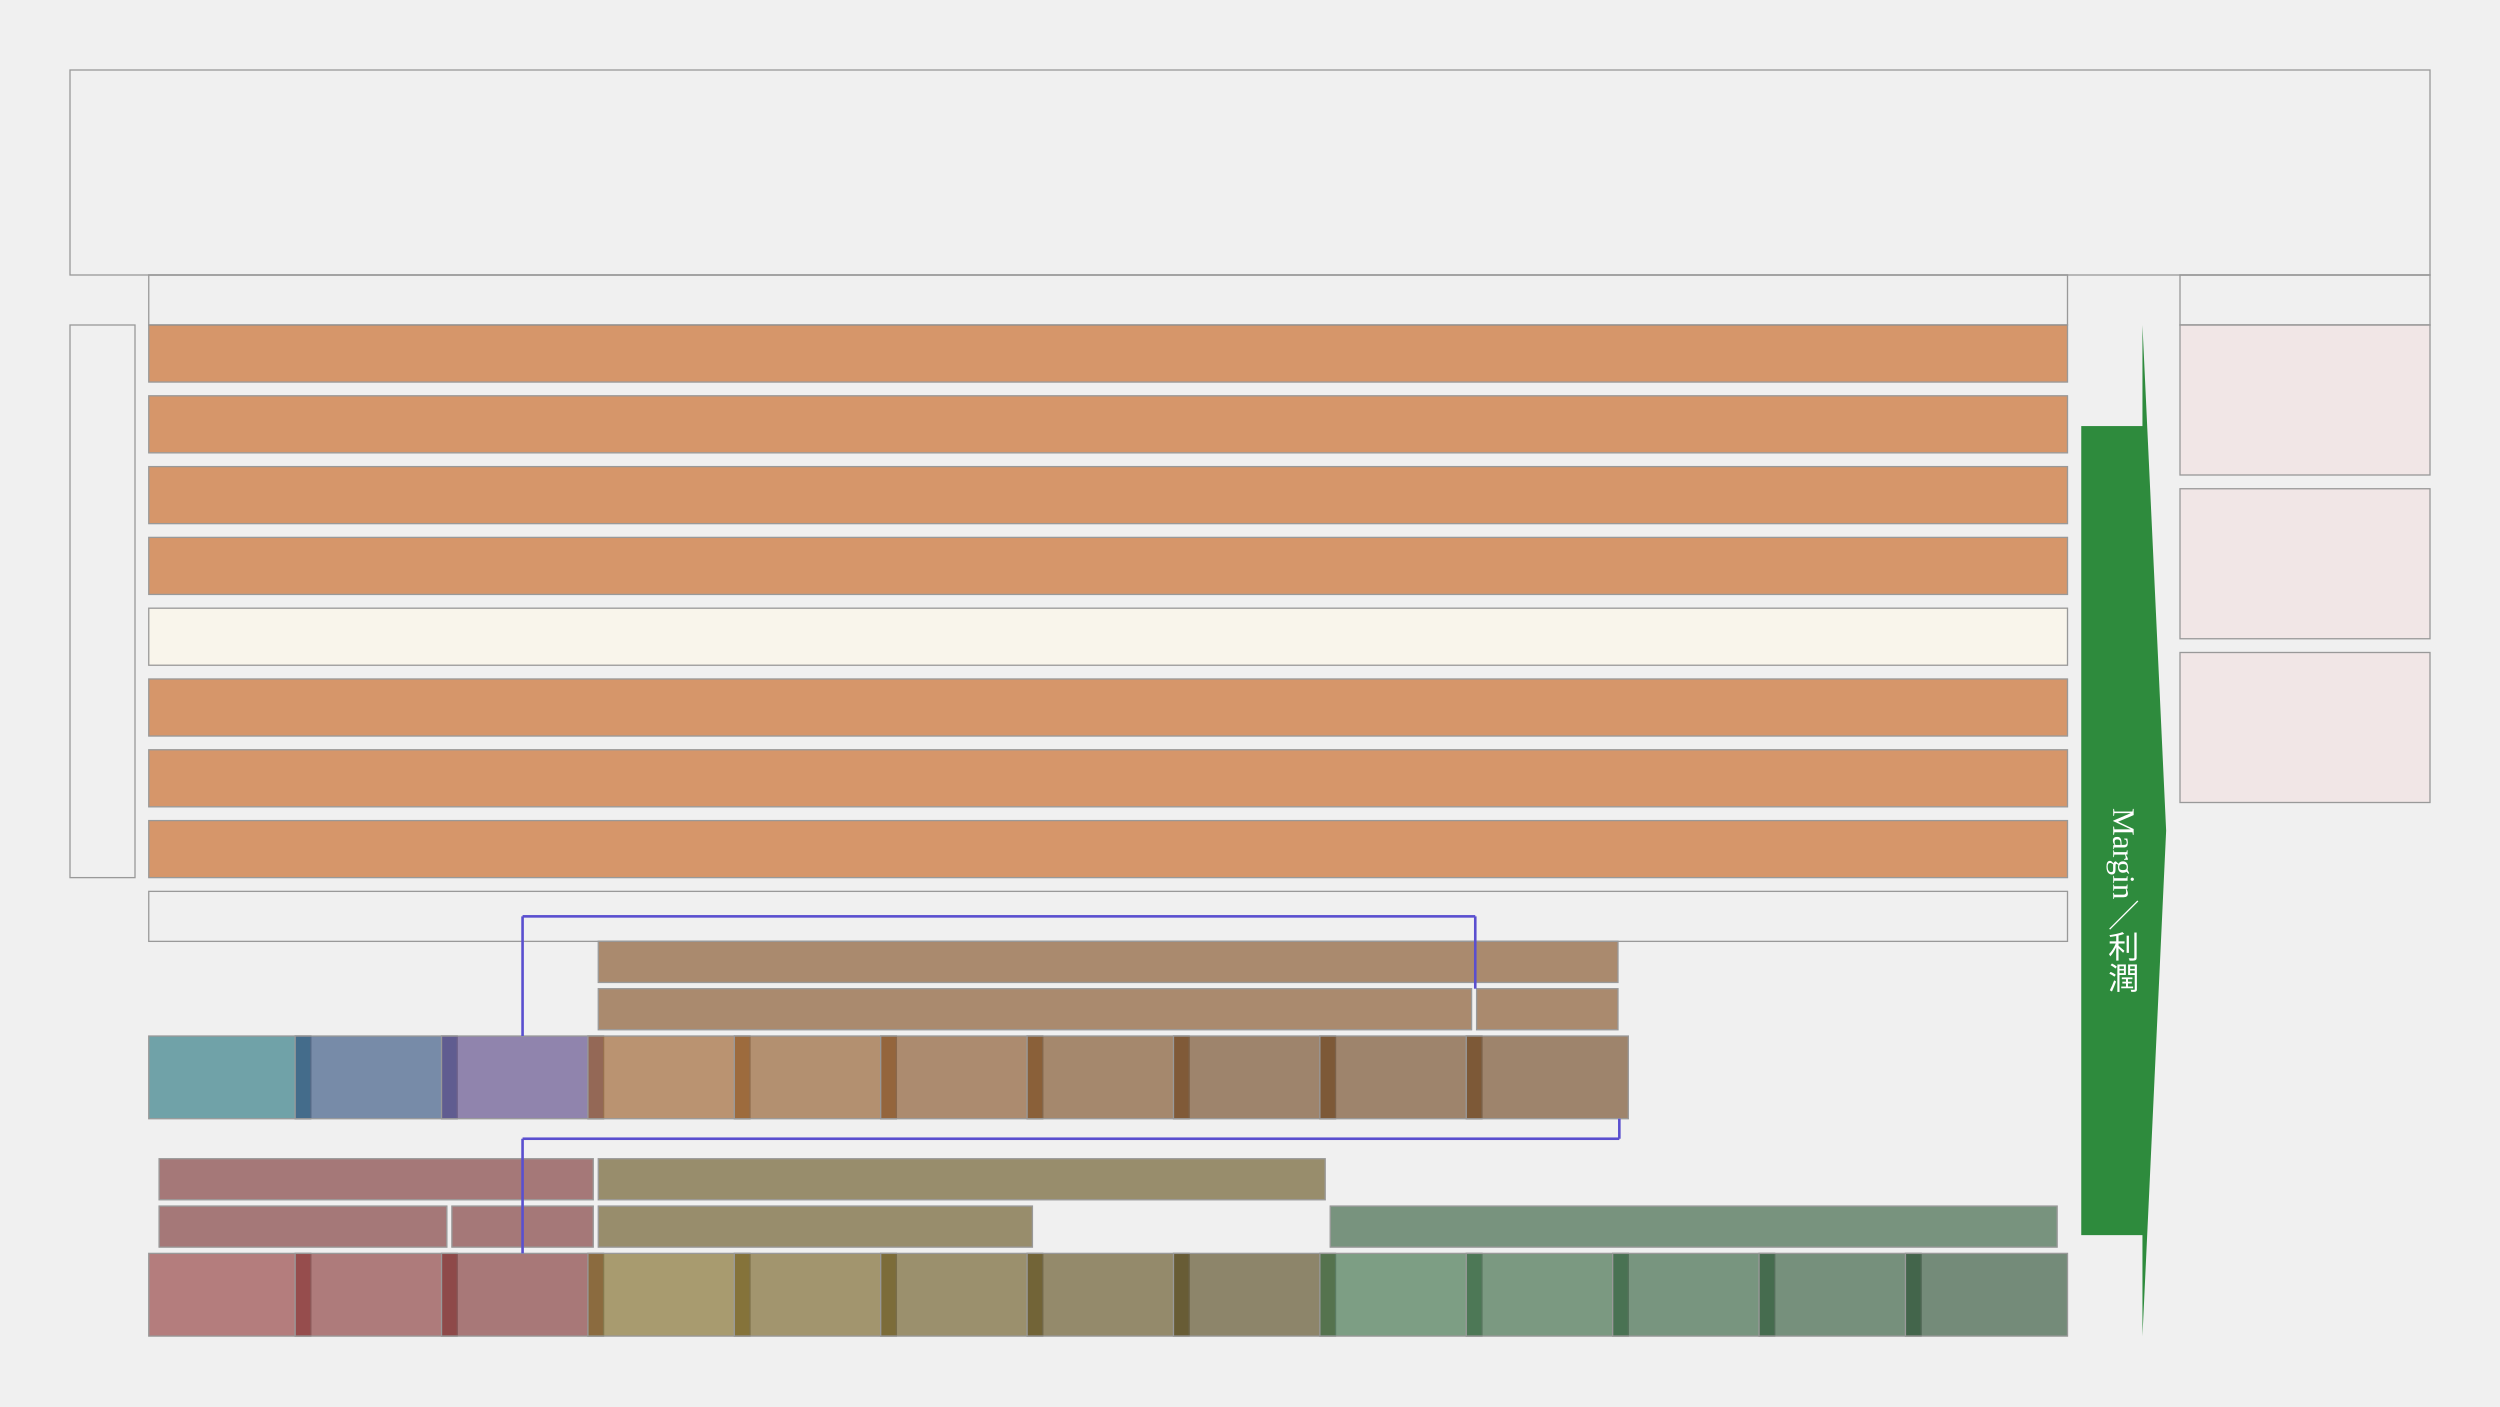
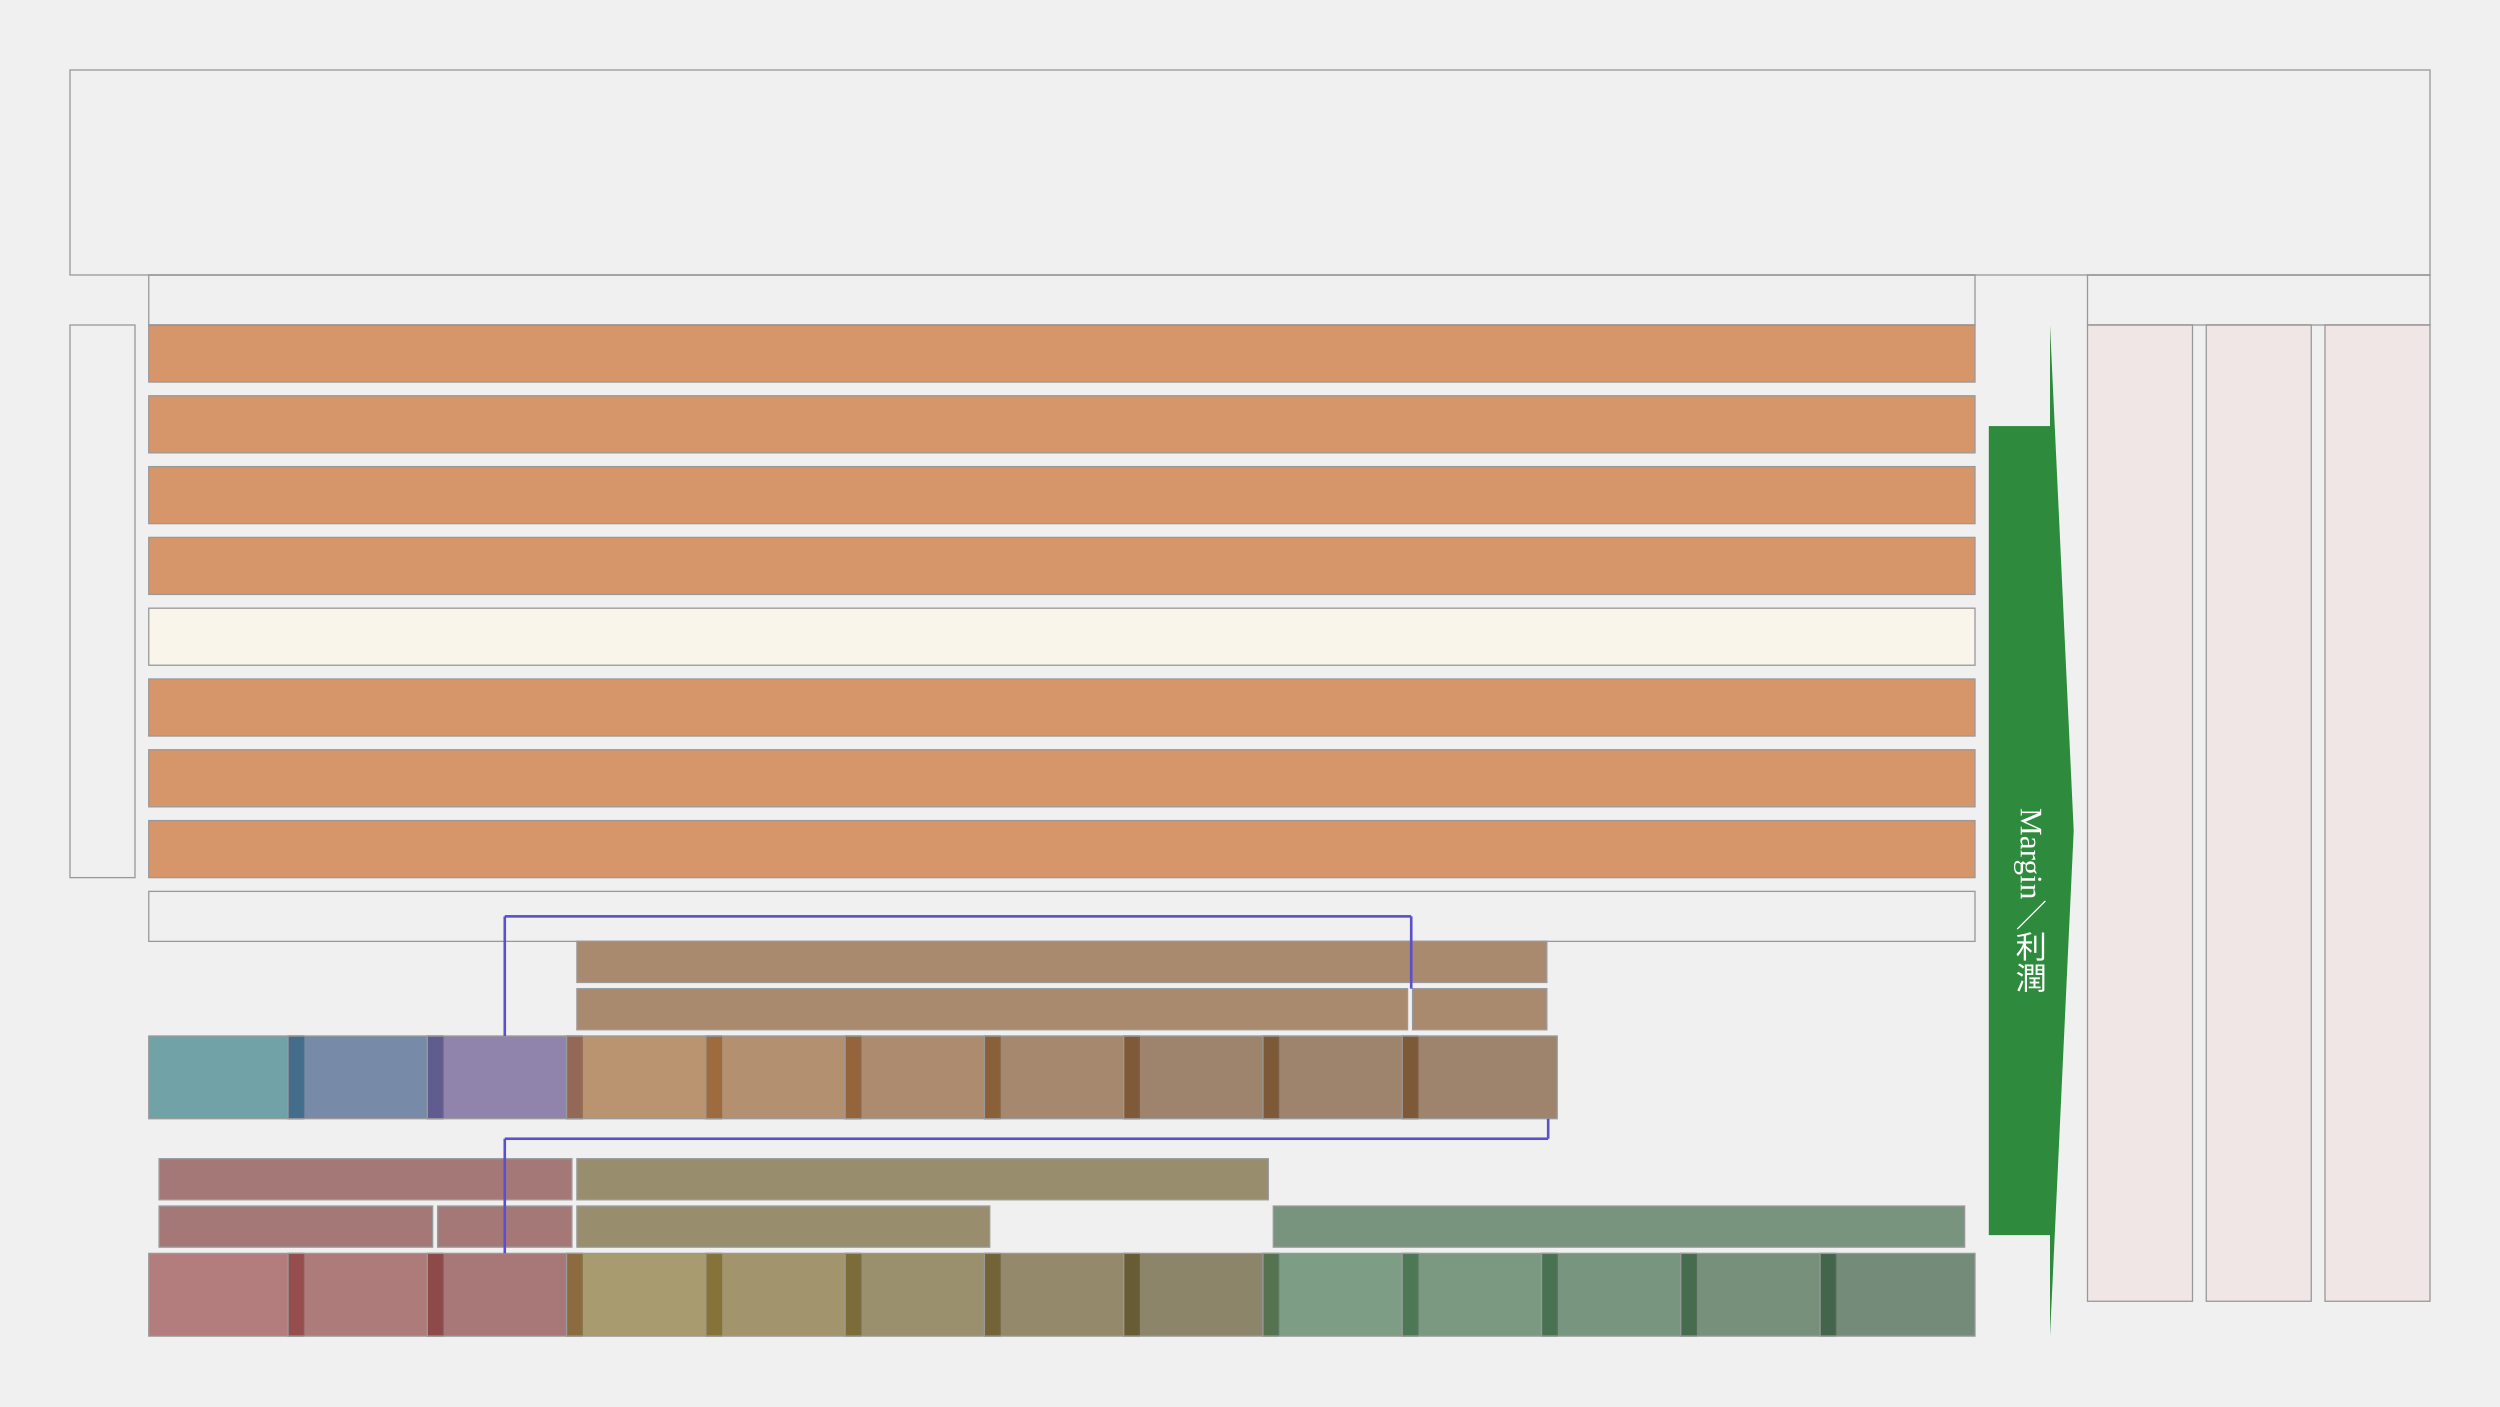
<svg xmlns="http://www.w3.org/2000/svg" width="960" height="540" style="background:#fff;border:1px solid #ccc">
  <rect x="26.88" y="26.88" width="906.24" height="78.72" fill="none" fill-opacity=".6" stroke="#999" stroke-width=".5" />
-   <rect x="57.12" y="105.6" width="736.8" height="19.2" fill="none" fill-opacity=".6" stroke="#999" stroke-width=".5" />
-   <rect x="57.12" y="124.8" width="736.8" height="21.906" fill="#C55A11" fill-opacity=".6" stroke="#999" stroke-width=".5" />
-   <rect x="57.12" y="151.986" width="736.8" height="21.906" fill="#C55A11" fill-opacity=".6" stroke="#999" stroke-width=".5" />
-   <rect x="57.12" y="179.171" width="736.8" height="21.906" fill="#C55A11" fill-opacity=".6" stroke="#999" stroke-width=".5" />
-   <rect x="57.12" y="206.357" width="736.8" height="21.906" fill="#C55A11" fill-opacity=".6" stroke="#999" stroke-width=".5" />
-   <rect x="57.12" y="233.542" width="736.8" height="21.906" fill="#FFF8E8" fill-opacity=".6" stroke="#999" stroke-width=".5" />
-   <rect x="57.12" y="260.728" width="736.8" height="21.906" fill="#C55A11" fill-opacity=".6" stroke="#999" stroke-width=".5" />
-   <rect x="57.12" y="287.914" width="736.8" height="21.906" fill="#C55A11" fill-opacity=".6" stroke="#999" stroke-width=".5" />
-   <rect x="57.12" y="315.099" width="736.8" height="21.906" fill="#C55A11" fill-opacity=".6" stroke="#999" stroke-width=".5" />
+   <rect x="57.12" y="105.6" width="701.28" height="19.2" fill="none" fill-opacity=".6" stroke="#999" stroke-width=".5" />
+   <rect x="57.12" y="124.8" width="701.28" height="21.906" fill="#C55A11" fill-opacity=".6" stroke="#999" stroke-width=".5" />
+   <rect x="57.12" y="151.986" width="701.28" height="21.906" fill="#C55A11" fill-opacity=".6" stroke="#999" stroke-width=".5" />
+   <rect x="57.12" y="179.171" width="701.28" height="21.906" fill="#C55A11" fill-opacity=".6" stroke="#999" stroke-width=".5" />
+   <rect x="57.12" y="206.357" width="701.28" height="21.906" fill="#C55A11" fill-opacity=".6" stroke="#999" stroke-width=".5" />
+   <rect x="57.12" y="233.542" width="701.28" height="21.906" fill="#FFF8E8" fill-opacity=".6" stroke="#999" stroke-width=".5" />
+   <rect x="57.12" y="260.728" width="701.28" height="21.906" fill="#C55A11" fill-opacity=".6" stroke="#999" stroke-width=".5" />
+   <rect x="57.12" y="287.914" width="701.28" height="21.906" fill="#C55A11" fill-opacity=".6" stroke="#999" stroke-width=".5" />
+   <rect x="57.12" y="315.099" width="701.28" height="21.906" fill="#C55A11" fill-opacity=".6" stroke="#999" stroke-width=".5" />
  <rect x="26.88" y="124.8" width="24.96" height="212.205" fill="none" fill-opacity=".6" stroke="#999" stroke-width=".5" />
-   <rect x="57.12" y="342.285" width="736.8" height="19.2" fill="none" fill-opacity=".6" stroke="#999" stroke-width=".5" />
-   <rect x="229.732" y="361.485" width="391.576" height="15.772" fill="#7B4718" fill-opacity=".6" stroke="#999" stroke-width=".5" />
-   <rect x="229.732" y="379.657" width="335.363" height="15.772" fill="#7B4718" fill-opacity=".6" stroke="#999" stroke-width=".5" />
-   <rect x="567.014" y="379.657" width="54.294" height="15.772" fill="#7B4718" fill-opacity=".6" stroke="#999" stroke-width=".5" />
-   <rect x="57.12" y="397.829" width="62.235" height="31.763" fill="#1C6E79" fill-opacity=".6" stroke="#999" stroke-width=".5" />
-   <rect x="113.334" y="397.829" width="62.235" height="31.763" fill="#274978" fill-opacity=".6" stroke="#999" stroke-width=".5" />
-   <rect x="169.548" y="397.829" width="62.235" height="31.763" fill="#513D81" fill-opacity=".6" stroke="#999" stroke-width=".5" />
-   <rect x="225.761" y="397.829" width="62.235" height="31.763" fill="#96561D" fill-opacity=".6" stroke="#999" stroke-width=".5" />
-   <rect x="281.975" y="397.829" width="62.235" height="31.763" fill="#8A501B" fill-opacity=".6" stroke="#999" stroke-width=".5" />
-   <rect x="338.189" y="397.829" width="62.235" height="31.763" fill="#7F4919" fill-opacity=".6" stroke="#999" stroke-width=".5" />
-   <rect x="394.403" y="397.829" width="62.235" height="31.763" fill="#744316" fill-opacity=".6" stroke="#999" stroke-width=".5" />
-   <rect x="450.616" y="397.829" width="62.235" height="31.763" fill="#683C14" fill-opacity=".6" stroke="#999" stroke-width=".5" />
-   <rect x="506.83" y="397.829" width="62.235" height="31.763" fill="#683C14" fill-opacity=".6" stroke="#999" stroke-width=".5" />
-   <rect x="563.044" y="397.829" width="62.235" height="31.763" fill="#683C14" fill-opacity=".6" stroke="#999" stroke-width=".5" />
-   <rect x="61.09" y="444.952" width="166.721" height="15.772" fill="#742828" fill-opacity=".6" stroke="#999" stroke-width=".5" />
-   <rect x="61.09" y="463.124" width="110.508" height="15.772" fill="#742828" fill-opacity=".6" stroke="#999" stroke-width=".5" />
-   <rect x="173.518" y="463.124" width="54.294" height="15.772" fill="#742828" fill-opacity=".6" stroke="#999" stroke-width=".5" />
-   <rect x="229.732" y="444.952" width="279.149" height="15.772" fill="#5E4C15" fill-opacity=".6" stroke="#999" stroke-width=".5" />
-   <rect x="229.732" y="463.124" width="166.721" height="15.772" fill="#5E4C15" fill-opacity=".6" stroke="#999" stroke-width=".5" />
-   <rect x="510.8" y="463.124" width="279.149" height="15.772" fill="#285532" fill-opacity=".6" stroke="#999" stroke-width=".5" />
-   <rect x="57.12" y="481.296" width="62.235" height="31.763" fill="#8D3131" fill-opacity=".6" stroke="#999" stroke-width=".5" />
-   <rect x="113.334" y="481.296" width="62.235" height="31.763" fill="#832D2D" fill-opacity=".6" stroke="#999" stroke-width=".5" />
-   <rect x="169.548" y="481.296" width="62.235" height="31.763" fill="#782929" fill-opacity=".6" stroke="#999" stroke-width=".5" />
-   <rect x="225.761" y="481.296" width="62.235" height="31.763" fill="#79621A" fill-opacity=".6" stroke="#999" stroke-width=".5" />
-   <rect x="281.975" y="481.296" width="62.235" height="31.763" fill="#6E5918" fill-opacity=".6" stroke="#999" stroke-width=".5" />
-   <rect x="338.189" y="481.296" width="62.235" height="31.763" fill="#635016" fill-opacity=".6" stroke="#999" stroke-width=".5" />
-   <rect x="394.403" y="481.296" width="62.235" height="31.763" fill="#574713" fill-opacity=".6" stroke="#999" stroke-width=".5" />
-   <rect x="450.616" y="481.296" width="62.235" height="31.763" fill="#4C3E11" fill-opacity=".6" stroke="#999" stroke-width=".5" />
-   <rect x="506.83" y="481.296" width="62.235" height="31.763" fill="#31683D" fill-opacity=".6" stroke="#999" stroke-width=".5" />
-   <rect x="563.044" y="481.296" width="62.235" height="31.763" fill="#2D6038" fill-opacity=".6" stroke="#999" stroke-width=".5" />
-   <rect x="619.258" y="481.296" width="62.235" height="31.763" fill="#295834" fill-opacity=".6" stroke="#999" stroke-width=".5" />
-   <rect x="675.471" y="481.296" width="62.235" height="31.763" fill="#26502F" fill-opacity=".6" stroke="#999" stroke-width=".5" />
-   <rect x="731.685" y="481.296" width="62.235" height="31.763" fill="#22482A" fill-opacity=".6" stroke="#999" stroke-width=".5" />
-   <polygon points="799.2,163.6 822.7,163.6 822.7,124.8 831.8,319.0 822.7,513.1 822.7,474.3 799.2,474.3" fill="#2E8B3D" />
-   <text x="815.52" y="318.96" font-size="12" fill="#fff" text-anchor="middle" style="writing-mode:vertical-rl">Margin／利潤</text>
-   <rect x="837.12" y="105.6" width="96" height="19.2" fill="none" fill-opacity=".6" stroke="#999" stroke-width=".5" />
-   <rect x="837.12" y="124.8" width="96" height="57.6" fill="#F2E0E0" fill-opacity=".6" stroke="#999" stroke-width=".5" />
-   <rect x="837.12" y="187.68" width="96" height="57.6" fill="#F2E0E0" fill-opacity=".6" stroke="#999" stroke-width=".5" />
-   <rect x="837.12" y="250.56" width="96" height="57.6" fill="#F2E0E0" fill-opacity=".6" stroke="#999" stroke-width=".5" />
-   <line x1="200.665" y1="397.829" x2="200.665" y2="351.885" stroke="#5A4FCF" />
-   <line x1="200.665" y1="351.885" x2="566.5" y2="351.885" stroke="#5A4FCF" />
-   <line x1="566.5" y1="351.885" x2="566.5" y2="379.657" stroke="#5A4FCF" />
-   <line x1="621.822" y1="429.592" x2="621.822" y2="437.272" stroke="#5A4FCF" />
-   <line x1="621.822" y1="437.272" x2="200.665" y2="437.272" stroke="#5A4FCF" />
-   <line x1="200.665" y1="437.272" x2="200.665" y2="481.296" stroke="#5A4FCF" />
+   <rect x="57.12" y="342.285" width="701.28" height="19.2" fill="none" fill-opacity=".6" stroke="#999" stroke-width=".5" />
+   <rect x="221.535" y="361.485" width="372.45" height="15.772" fill="#7B4718" fill-opacity=".6" stroke="#999" stroke-width=".5" />
+   <rect x="221.535" y="379.657" width="318.969" height="15.772" fill="#7B4718" fill-opacity=".6" stroke="#999" stroke-width=".5" />
+   <rect x="542.424" y="379.657" width="51.561" height="15.772" fill="#7B4718" fill-opacity=".6" stroke="#999" stroke-width=".5" />
+   <rect x="57.12" y="397.829" width="59.502" height="31.763" fill="#1C6E79" fill-opacity=".6" stroke="#999" stroke-width=".5" />
+   <rect x="110.601" y="397.829" width="59.502" height="31.763" fill="#274978" fill-opacity=".6" stroke="#999" stroke-width=".5" />
+   <rect x="164.083" y="397.829" width="59.502" height="31.763" fill="#513D81" fill-opacity=".6" stroke="#999" stroke-width=".5" />
+   <rect x="217.564" y="397.829" width="59.502" height="31.763" fill="#96561D" fill-opacity=".6" stroke="#999" stroke-width=".5" />
+   <rect x="271.046" y="397.829" width="59.502" height="31.763" fill="#8A501B" fill-opacity=".6" stroke="#999" stroke-width=".5" />
+   <rect x="324.527" y="397.829" width="59.502" height="31.763" fill="#7F4919" fill-opacity=".6" stroke="#999" stroke-width=".5" />
+   <rect x="378.009" y="397.829" width="59.502" height="31.763" fill="#744316" fill-opacity=".6" stroke="#999" stroke-width=".5" />
+   <rect x="431.49" y="397.829" width="59.502" height="31.763" fill="#683C14" fill-opacity=".6" stroke="#999" stroke-width=".5" />
+   <rect x="484.972" y="397.829" width="59.502" height="31.763" fill="#683C14" fill-opacity=".6" stroke="#999" stroke-width=".5" />
+   <rect x="538.453" y="397.829" width="59.502" height="31.763" fill="#683C14" fill-opacity=".6" stroke="#999" stroke-width=".5" />
+   <rect x="61.09" y="444.952" width="158.524" height="15.772" fill="#742828" fill-opacity=".6" stroke="#999" stroke-width=".5" />
+   <rect x="61.09" y="463.124" width="105.043" height="15.772" fill="#742828" fill-opacity=".6" stroke="#999" stroke-width=".5" />
+   <rect x="168.053" y="463.124" width="51.561" height="15.772" fill="#742828" fill-opacity=".6" stroke="#999" stroke-width=".5" />
+   <rect x="221.535" y="444.952" width="265.487" height="15.772" fill="#5E4C15" fill-opacity=".6" stroke="#999" stroke-width=".5" />
+   <rect x="221.535" y="463.124" width="158.524" height="15.772" fill="#5E4C15" fill-opacity=".6" stroke="#999" stroke-width=".5" />
+   <rect x="488.942" y="463.124" width="265.487" height="15.772" fill="#285532" fill-opacity=".6" stroke="#999" stroke-width=".5" />
+   <rect x="57.12" y="481.296" width="59.502" height="31.763" fill="#8D3131" fill-opacity=".6" stroke="#999" stroke-width=".5" />
+   <rect x="110.601" y="481.296" width="59.502" height="31.763" fill="#832D2D" fill-opacity=".6" stroke="#999" stroke-width=".5" />
+   <rect x="164.083" y="481.296" width="59.502" height="31.763" fill="#782929" fill-opacity=".6" stroke="#999" stroke-width=".5" />
+   <rect x="217.564" y="481.296" width="59.502" height="31.763" fill="#79621A" fill-opacity=".6" stroke="#999" stroke-width=".5" />
+   <rect x="271.046" y="481.296" width="59.502" height="31.763" fill="#6E5918" fill-opacity=".6" stroke="#999" stroke-width=".5" />
+   <rect x="324.527" y="481.296" width="59.502" height="31.763" fill="#635016" fill-opacity=".6" stroke="#999" stroke-width=".5" />
+   <rect x="378.009" y="481.296" width="59.502" height="31.763" fill="#574713" fill-opacity=".6" stroke="#999" stroke-width=".5" />
+   <rect x="431.49" y="481.296" width="59.502" height="31.763" fill="#4C3E11" fill-opacity=".6" stroke="#999" stroke-width=".5" />
+   <rect x="484.972" y="481.296" width="59.502" height="31.763" fill="#31683D" fill-opacity=".6" stroke="#999" stroke-width=".5" />
+   <rect x="538.453" y="481.296" width="59.502" height="31.763" fill="#2D6038" fill-opacity=".6" stroke="#999" stroke-width=".5" />
+   <rect x="591.935" y="481.296" width="59.502" height="31.763" fill="#295834" fill-opacity=".6" stroke="#999" stroke-width=".5" />
+   <rect x="645.416" y="481.296" width="59.502" height="31.763" fill="#26502F" fill-opacity=".6" stroke="#999" stroke-width=".5" />
+   <rect x="698.898" y="481.296" width="59.502" height="31.763" fill="#22482A" fill-opacity=".6" stroke="#999" stroke-width=".5" />
+   <polygon points="763.7,163.6 787.2,163.6 787.2,124.8 796.3,319.0 787.2,513.1 787.2,474.3 763.7,474.3" fill="#2E8B3D" />
+   <text x="780" y="318.96" font-size="12" fill="#fff" text-anchor="middle" style="writing-mode:vertical-rl">Margin／利潤</text>
+   <rect x="801.6" y="105.6" width="131.52" height="19.2" fill="none" fill-opacity=".6" stroke="#999" stroke-width=".5" />
+   <rect x="801.6" y="124.8" width="40.32" height="374.88" fill="#F2E0E0" fill-opacity=".6" stroke="#999" stroke-width=".5" />
+   <rect x="847.2" y="124.8" width="40.32" height="374.88" fill="#F2E0E0" fill-opacity=".6" stroke="#999" stroke-width=".5" />
+   <rect x="892.8" y="124.8" width="40.32" height="374.88" fill="#F2E0E0" fill-opacity=".6" stroke="#999" stroke-width=".5" />
+   <line x1="193.834" y1="397.829" x2="193.834" y2="351.885" stroke="#5A4FCF" />
+   <line x1="193.834" y1="351.885" x2="541.909" y2="351.885" stroke="#5A4FCF" />
+   <line x1="541.909" y1="351.885" x2="541.909" y2="379.657" stroke="#5A4FCF" />
+   <line x1="594.5" y1="429.592" x2="594.5" y2="437.272" stroke="#5A4FCF" />
+   <line x1="594.5" y1="437.272" x2="193.834" y2="437.272" stroke="#5A4FCF" />
+   <line x1="193.834" y1="437.272" x2="193.834" y2="481.296" stroke="#5A4FCF" />
</svg>
